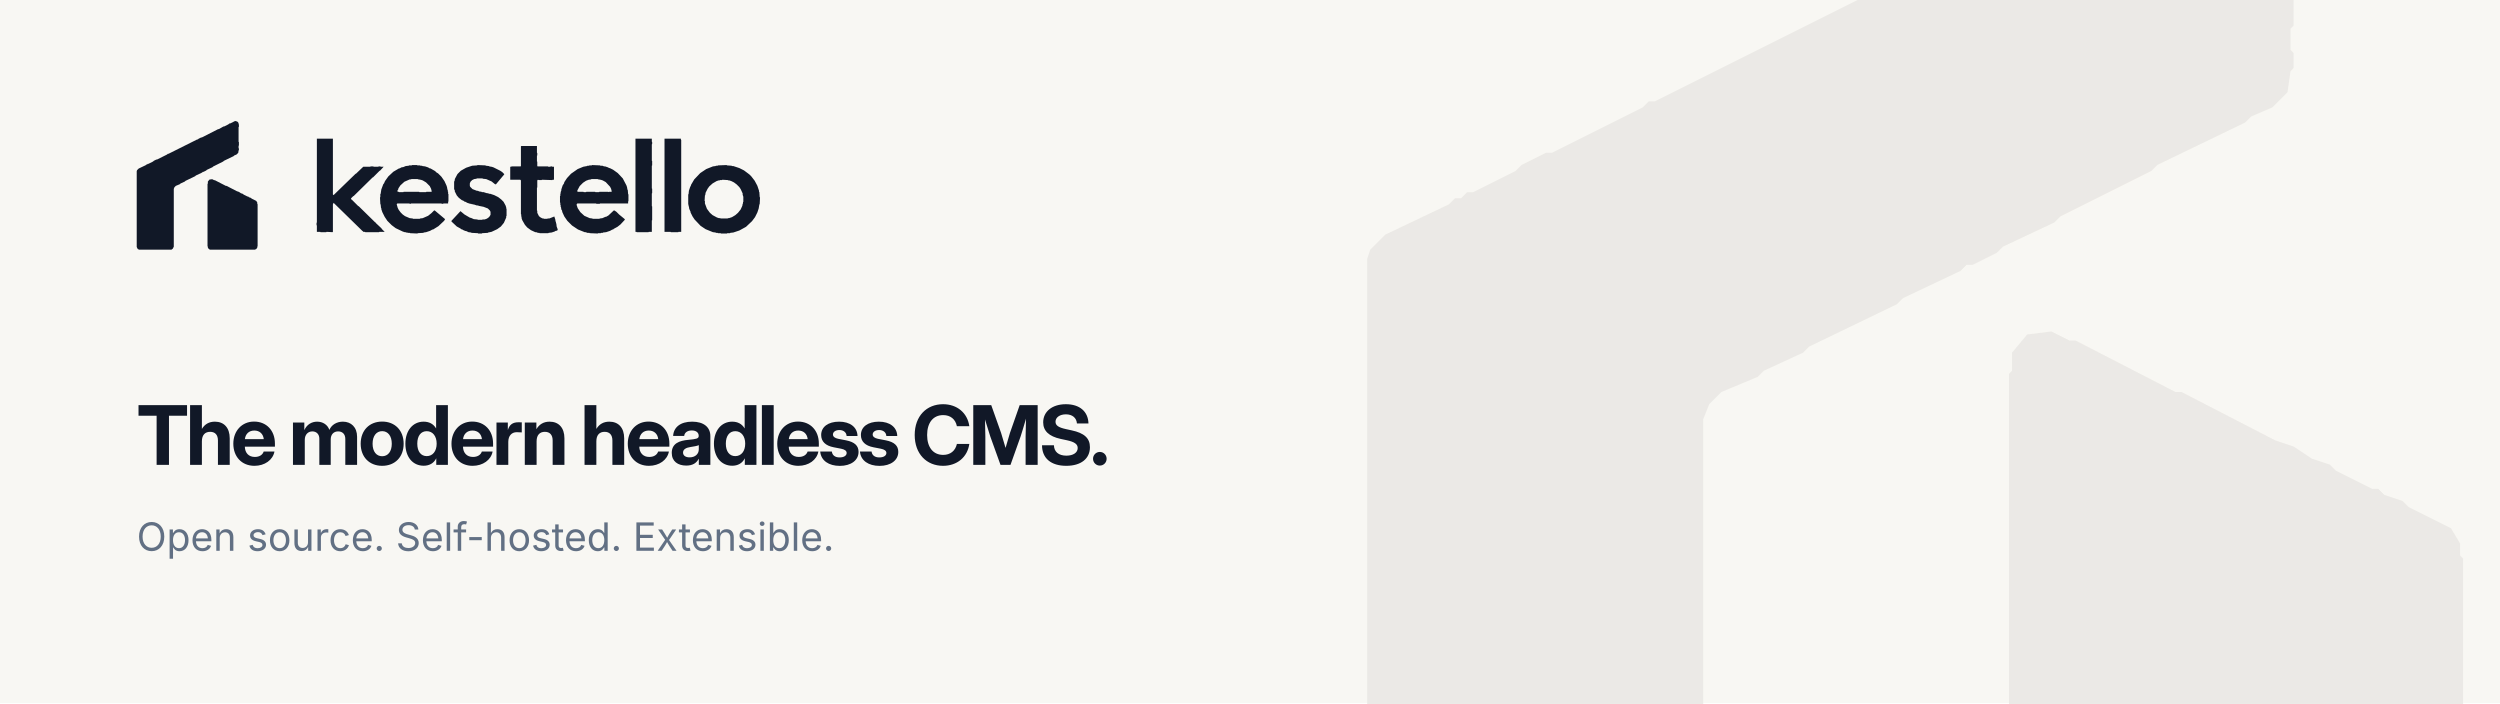
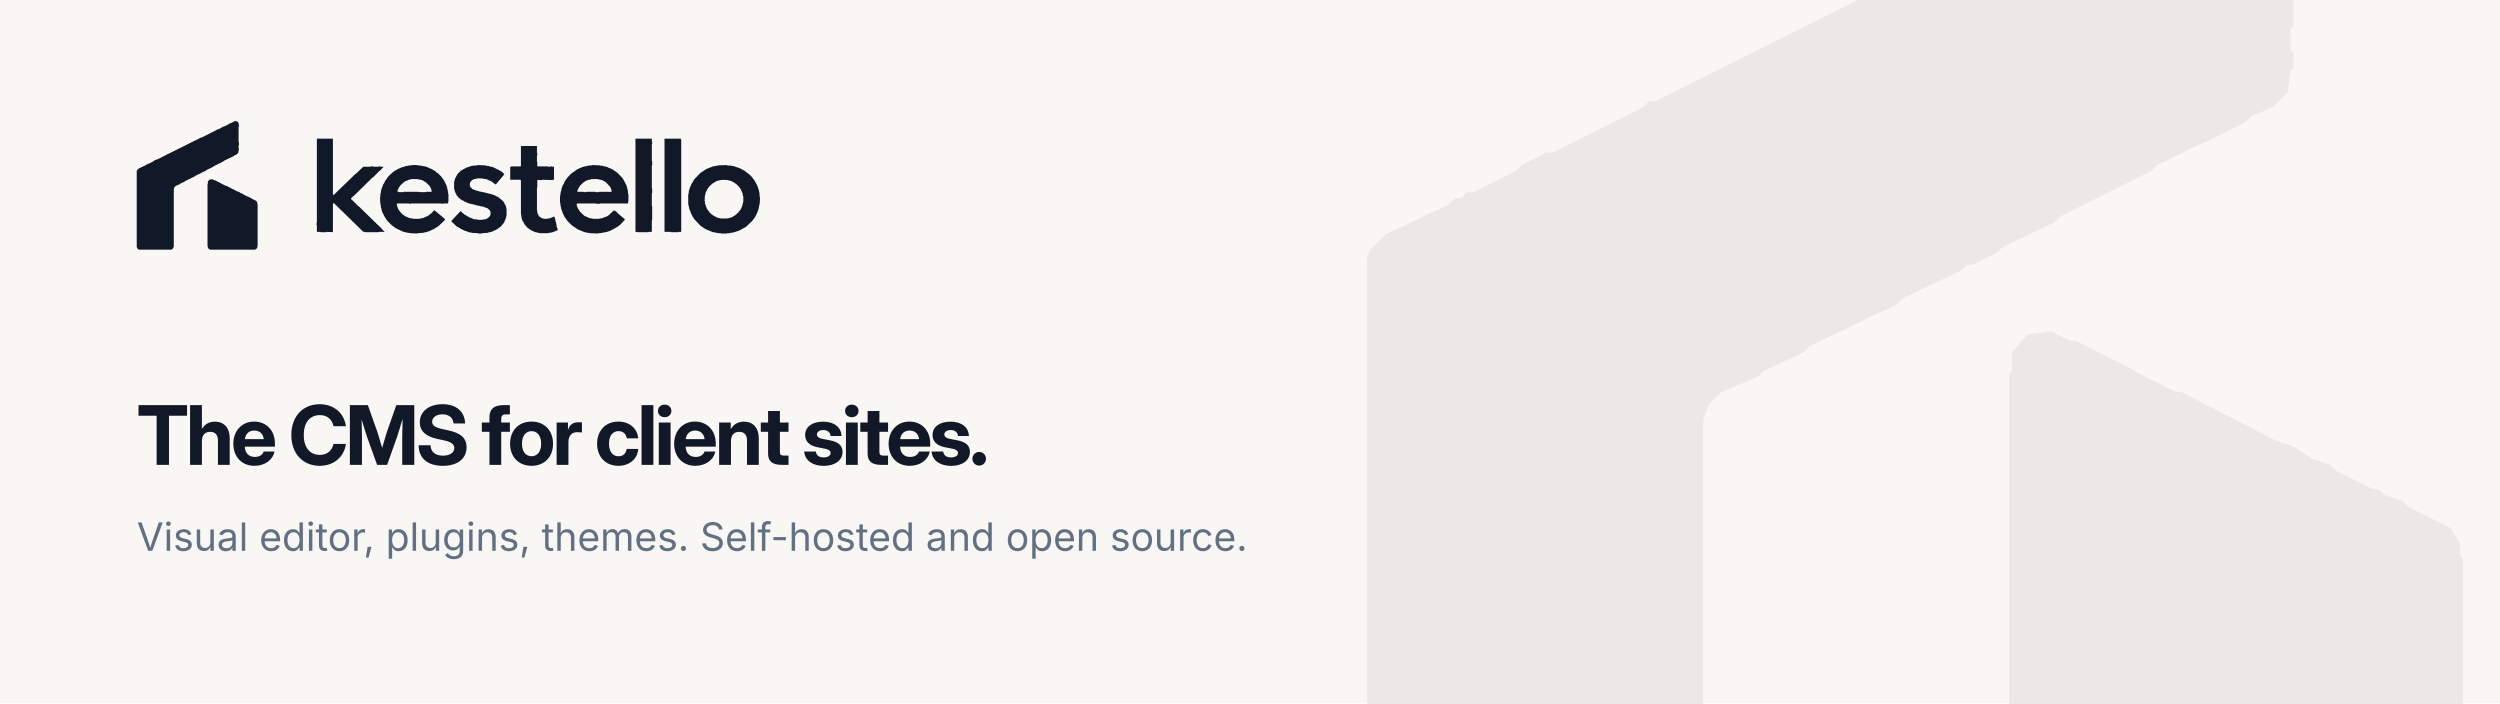
- <svg xmlns="http://www.w3.org/2000/svg" viewBox="0 0 1280 360" role="img" aria-label="Kestello kestello-repository-banner">
+ <svg xmlns="http://www.w3.org/2000/svg" viewBox="0 0 1280 360" role="img" aria-label="Kestello: the CMS for client sites">
  <rect width="1280" height="360" fill="#F8F7F3" />
  <g opacity="0.9">
    <path d="M218 175 L213 181 L213 187 L212 188 L212 375 L213 376 L213 379 L215 382 L219 385 L354 385 L358 383 L361 379 L361 376 L362 375 L362 249 L361 248 L361 244 L358 239 L344 232 L342 230 L336 228 L334 226 L332 226 L320 220 L318 218 L312 216 L306 212 L300 210 L269 194 L267 194 L234 177 L232 177 L226 174Z M302 2 L297 0 L294 0 L280 7 L278 7 L274 10 L262 16 L260 16 L246 24 L244 24 L195 49 L193 49 L185 53 L183 55 L181 55 L95 98 L93 98 L91 100 L61 115 L59 115 L51 119 L49 121 L35 128 L33 128 L31 130 L29 130 L27 132 L6 142 L1 147 L0 150 L0 377 L3 383 L7 385 L104 385 L108 382 L111 376 L111 203 L113 198 L117 194 L129 189 L131 187 L144 181 L146 179 L175 165 L177 163 L196 154 L198 152 L200 152 L208 148 L210 146 L227 138 L229 136 L259 121 L261 119 L290 105 L292 103 L299 100 L304 95 L305 88 L306 87 L306 82 L305 81 L305 74 L306 73 L306 63 L305 62 L305 18 L306 17 L306 10 L305 9 L305 6Z" fill="#EAE8E4" fill-rule="evenodd" transform="translate(700 -100) scale(1.55)" />
  </g>
  <g>
    <path d="M218 175 L213 181 L213 187 L212 188 L212 375 L213 376 L213 379 L215 382 L219 385 L354 385 L358 383 L361 379 L361 376 L362 375 L362 249 L361 248 L361 244 L358 239 L344 232 L342 230 L336 228 L334 226 L332 226 L320 220 L318 218 L312 216 L306 212 L300 210 L269 194 L267 194 L234 177 L232 177 L226 174Z M302 2 L297 0 L294 0 L280 7 L278 7 L274 10 L262 16 L260 16 L246 24 L244 24 L195 49 L193 49 L185 53 L183 55 L181 55 L95 98 L93 98 L91 100 L61 115 L59 115 L51 119 L49 121 L35 128 L33 128 L31 130 L29 130 L27 132 L6 142 L1 147 L0 150 L0 377 L3 383 L7 385 L104 385 L108 382 L111 376 L111 203 L113 198 L117 194 L129 189 L131 187 L144 181 L146 179 L175 165 L177 163 L196 154 L198 152 L200 152 L208 148 L210 146 L227 138 L229 136 L259 121 L261 119 L290 105 L292 103 L299 100 L304 95 L305 88 L306 87 L306 82 L305 81 L305 74 L306 73 L306 63 L305 62 L305 18 L306 17 L306 10 L305 9 L305 6Z" fill="#111827" fill-rule="evenodd" transform="translate(70 62) scale(0.170984)" />
    <path d="M1202 80 L1201 81 L1196 81 L1195 82 L1187 83 L1167 91 L1149 103 L1131 122 L1121 139 L1121 141 L1119 144 L1115 156 L1114 166 L1113 167 L1113 197 L1114 198 L1114 202 L1115 203 L1116 210 L1120 219 L1120 221 L1126 233 L1132 242 L1150 261 L1165 271 L1187 280 L1195 281 L1196 282 L1201 282 L1202 283 L1210 283 L1211 284 L1229 284 L1230 283 L1238 283 L1239 282 L1248 281 L1266 275 L1286 264 L1304 247 L1313 235 L1320 221 L1324 209 L1326 197 L1327 196 L1328 176 L1327 175 L1326 160 L1325 159 L1325 156 L1320 141 L1312 126 L1302 113 L1296 107 L1280 95 L1266 88 L1248 82 L1244 82 L1243 81 L1229 80 L1228 79Z M1208 124 L1214 124 L1215 123 L1232 124 L1233 125 L1236 125 L1242 127 L1250 131 L1258 137 L1266 145 L1270 151 L1276 164 L1276 168 L1278 174 L1278 189 L1277 190 L1277 194 L1276 195 L1275 201 L1270 212 L1262 222 L1254 229 L1244 235 L1235 238 L1232 238 L1231 239 L1210 239 L1209 238 L1205 238 L1199 236 L1186 229 L1178 222 L1169 210 L1163 194 L1163 187 L1162 186 L1163 170 L1164 169 L1165 162 L1171 150 L1176 143 L1186 134 L1198 127 L1204 125 L1207 125Z M825 79 L824 80 L817 80 L816 81 L811 81 L810 82 L799 84 L782 91 L762 105 L750 118 L742 130 L741 134 L737 140 L733 152 L733 155 L731 160 L731 164 L730 165 L730 171 L729 172 L729 191 L730 192 L730 198 L731 199 L731 204 L732 205 L733 212 L735 215 L736 220 L742 233 L751 246 L765 260 L783 272 L803 280 L806 280 L811 282 L817 282 L818 283 L842 284 L843 283 L851 283 L852 282 L857 282 L858 281 L867 280 L879 276 L886 272 L888 272 L890 270 L901 264 L910 257 L923 243 L923 241 L906 227 L898 219 L892 215 L890 215 L874 230 L867 234 L865 234 L856 238 L848 239 L847 240 L827 240 L826 239 L818 238 L802 231 L790 220 L782 208 L779 199 L779 196 L781 194 L837 194 L838 195 L848 195 L849 194 L933 194 L933 188 L934 187 L934 167 L933 166 L932 154 L931 153 L931 150 L930 149 L930 146 L928 140 L917 119 L902 103 L888 93 L878 88 L876 88 L873 86 L864 83 L861 83 L856 81 L850 81 L849 80Z M781 155 L788 142 L798 132 L807 126 L815 123 L822 122 L823 121 L842 121 L843 122 L847 122 L848 123 L851 123 L857 125 L866 130 L879 144 L882 150 L884 158 L883 159 L876 159 L875 160 L873 159 L847 159 L846 160 L835 160 L834 159 L808 159 L807 160 L800 160 L799 159 L782 159 L781 158Z M482 79 L481 80 L466 81 L448 87 L432 96 L422 106 L414 121 L414 124 L412 129 L412 151 L414 155 L414 158 L420 170 L426 177 L435 184 L440 186 L444 189 L446 189 L451 192 L460 195 L463 195 L464 196 L467 196 L468 197 L471 197 L480 200 L484 200 L485 201 L500 204 L513 209 L519 215 L521 219 L521 228 L518 233 L514 237 L509 240 L503 242 L497 242 L496 243 L483 243 L482 242 L471 241 L462 237 L460 237 L443 227 L431 217 L404 246 L404 248 L420 263 L431 269 L433 271 L437 272 L439 274 L441 274 L444 276 L449 277 L455 280 L463 281 L464 282 L483 283 L484 284 L495 284 L496 283 L513 282 L514 281 L524 279 L541 271 L552 263 L561 252 L568 236 L568 232 L569 231 L569 210 L568 209 L568 206 L566 200 L560 189 L553 182 L544 175 L532 169 L520 165 L517 165 L516 164 L513 164 L512 163 L509 163 L500 160 L495 160 L494 159 L487 158 L483 156 L480 156 L467 151 L460 144 L459 141 L459 134 L461 129 L466 124 L472 121 L479 120 L480 119 L497 119 L498 120 L508 121 L524 128 L534 136 L537 137 L562 107 L562 106 L556 100 L550 96 L530 86 L524 84 L521 84 L520 83 L517 83 L516 82 L507 81 L506 80Z M267 82 L260 85 L254 86 L249 89 L247 89 L230 99 L215 113 L205 127 L202 134 L200 136 L194 152 L192 165 L191 166 L191 175 L190 176 L191 196 L192 197 L193 207 L194 208 L194 211 L197 220 L204 234 L212 246 L225 259 L237 268 L258 278 L264 280 L267 280 L268 281 L272 281 L273 282 L279 282 L280 283 L302 284 L303 283 L320 282 L321 281 L328 280 L340 276 L347 272 L349 272 L365 262 L382 246 L385 241 L354 215 L352 215 L344 223 L334 231 L318 238 L310 239 L309 240 L289 240 L288 239 L279 238 L265 232 L258 227 L252 221 L246 213 L243 207 L240 196 L242 194 L278 194 L279 195 L282 195 L283 194 L374 194 L375 195 L379 195 L380 194 L394 194 L394 189 L395 188 L395 166 L394 165 L394 159 L393 158 L393 154 L392 153 L392 150 L391 149 L391 146 L389 140 L383 127 L374 114 L364 104 L359 101 L355 97 L341 89 L339 89 L334 86 L325 83 L317 82 L316 81 L311 81 L310 80 L302 80 L301 79 L286 79 L285 80 L277 80 L276 81Z M242 156 L245 151 L245 149 L251 140 L263 129 L279 122 L283 122 L284 121 L303 121 L304 122 L308 122 L309 123 L312 123 L318 125 L328 131 L339 142 L343 150 L345 158 L344 159 L329 159 L328 160 L308 160 L307 159 L261 159 L260 160 L247 160 L246 159 L243 159Z M613 22 L612 23 L612 82 L611 83 L584 83 L583 84 L580 84 L580 123 L610 123 L612 125 L612 226 L613 227 L613 233 L614 234 L614 238 L616 244 L624 258 L631 266 L642 274 L655 280 L658 280 L663 282 L667 282 L668 283 L694 283 L695 282 L704 281 L713 278 L716 276 L718 276 L722 274 L722 271 L719 263 L718 254 L717 253 L717 250 L716 249 L716 246 L715 245 L715 242 L712 233 L697 239 L692 239 L691 240 L681 240 L680 239 L677 239 L671 236 L666 232 L661 222 L661 216 L660 215 L660 147 L661 146 L661 125 L663 123 L666 124 L674 124 L675 123 L706 124 L707 123 L711 123 L711 84 L706 84 L705 83 L701 83 L700 84 L694 84 L693 83 L662 83 L661 82 L661 69 L660 68 L660 51 L661 50 L661 43 L660 42 L660 22Z M1042 0 L1042 279 L1060 279 L1061 280 L1083 280 L1084 279 L1092 279 L1092 4 L1091 3 L1091 0Z M955 0 L955 279 L958 279 L959 280 L994 280 L995 279 L1004 279 L1004 245 L1005 244 L1005 203 L1004 202 L1004 164 L1005 163 L1005 150 L1004 149 L1004 81 L1005 80 L1005 67 L1004 66 L1004 17 L1005 16 L1005 10 L1004 9 L1004 0Z M1 0 L1 251 L0 252 L0 259 L1 260 L1 279 L11 279 L12 280 L29 280 L30 279 L48 280 L49 279 L49 197 L51 192 L138 277 L139 277 L140 279 L145 279 L146 280 L187 280 L188 279 L204 279 L195 270 L195 269 L178 253 L177 251 L176 251 L126 202 L125 202 L106 183 L105 183 L103 179 L110 172 L111 172 L168 116 L169 116 L189 96 L190 96 L201 84 L192 84 L191 83 L186 83 L185 84 L171 84 L170 83 L162 83 L161 84 L140 84 L118 105 L117 105 L51 169 L49 167 L49 0Z" fill="#111827" fill-rule="evenodd" transform="translate(162.0674 71) scale(0.170984)" />
  </g>
-   <text x="70" y="238" fill="#111827" font-family="Inter Display, Inter, Arial, sans-serif" font-size="42" font-weight="700" letter-spacing="-1.5">The modern headless CMS.</text>
-   <text x="70" y="282" fill="#627084" font-family="Inter, Arial, sans-serif" font-size="20">Open source. Self-hosted. Extensible.</text>
+   <text x="70" y="238" fill="#111827" font-family="Inter Display, Inter, Arial, sans-serif" font-size="42" font-weight="700" letter-spacing="-1.5">The CMS for client sites.</text>
+   <text x="70" y="282" fill="#627084" font-family="Inter, Arial, sans-serif" font-size="20">Visual editor, plugins, themes. Self-hosted and open source.</text>
</svg>
